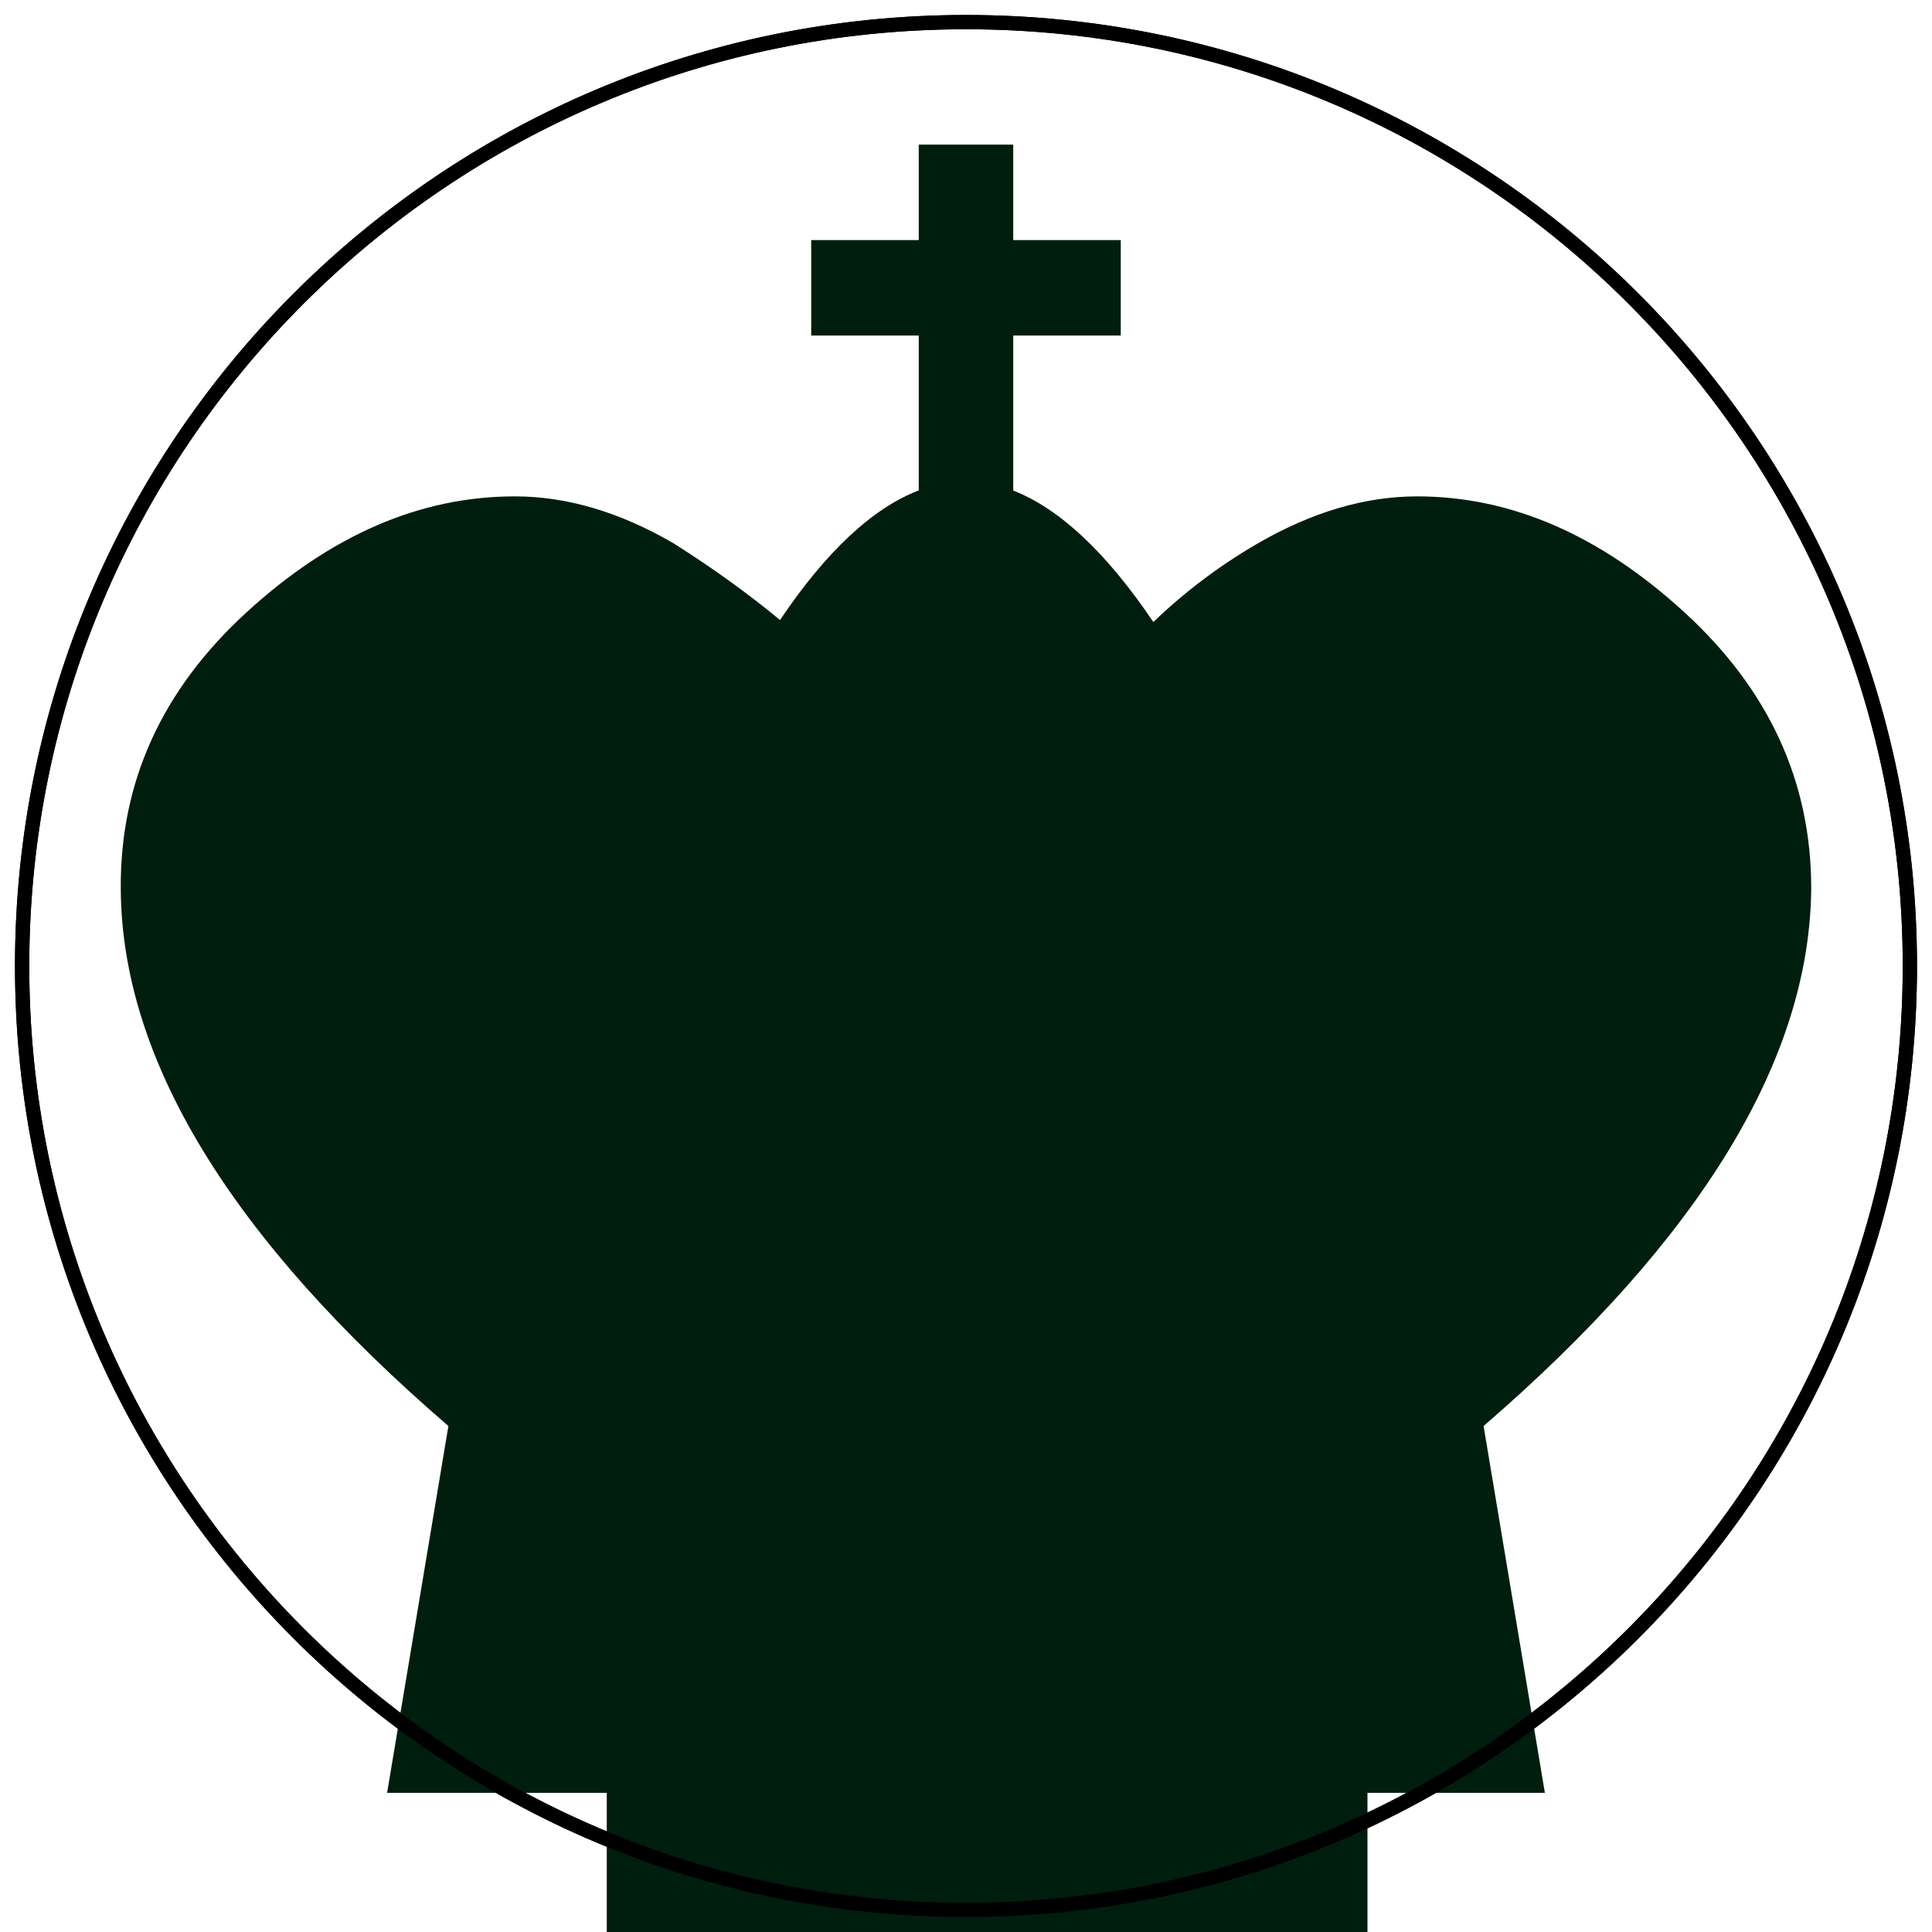
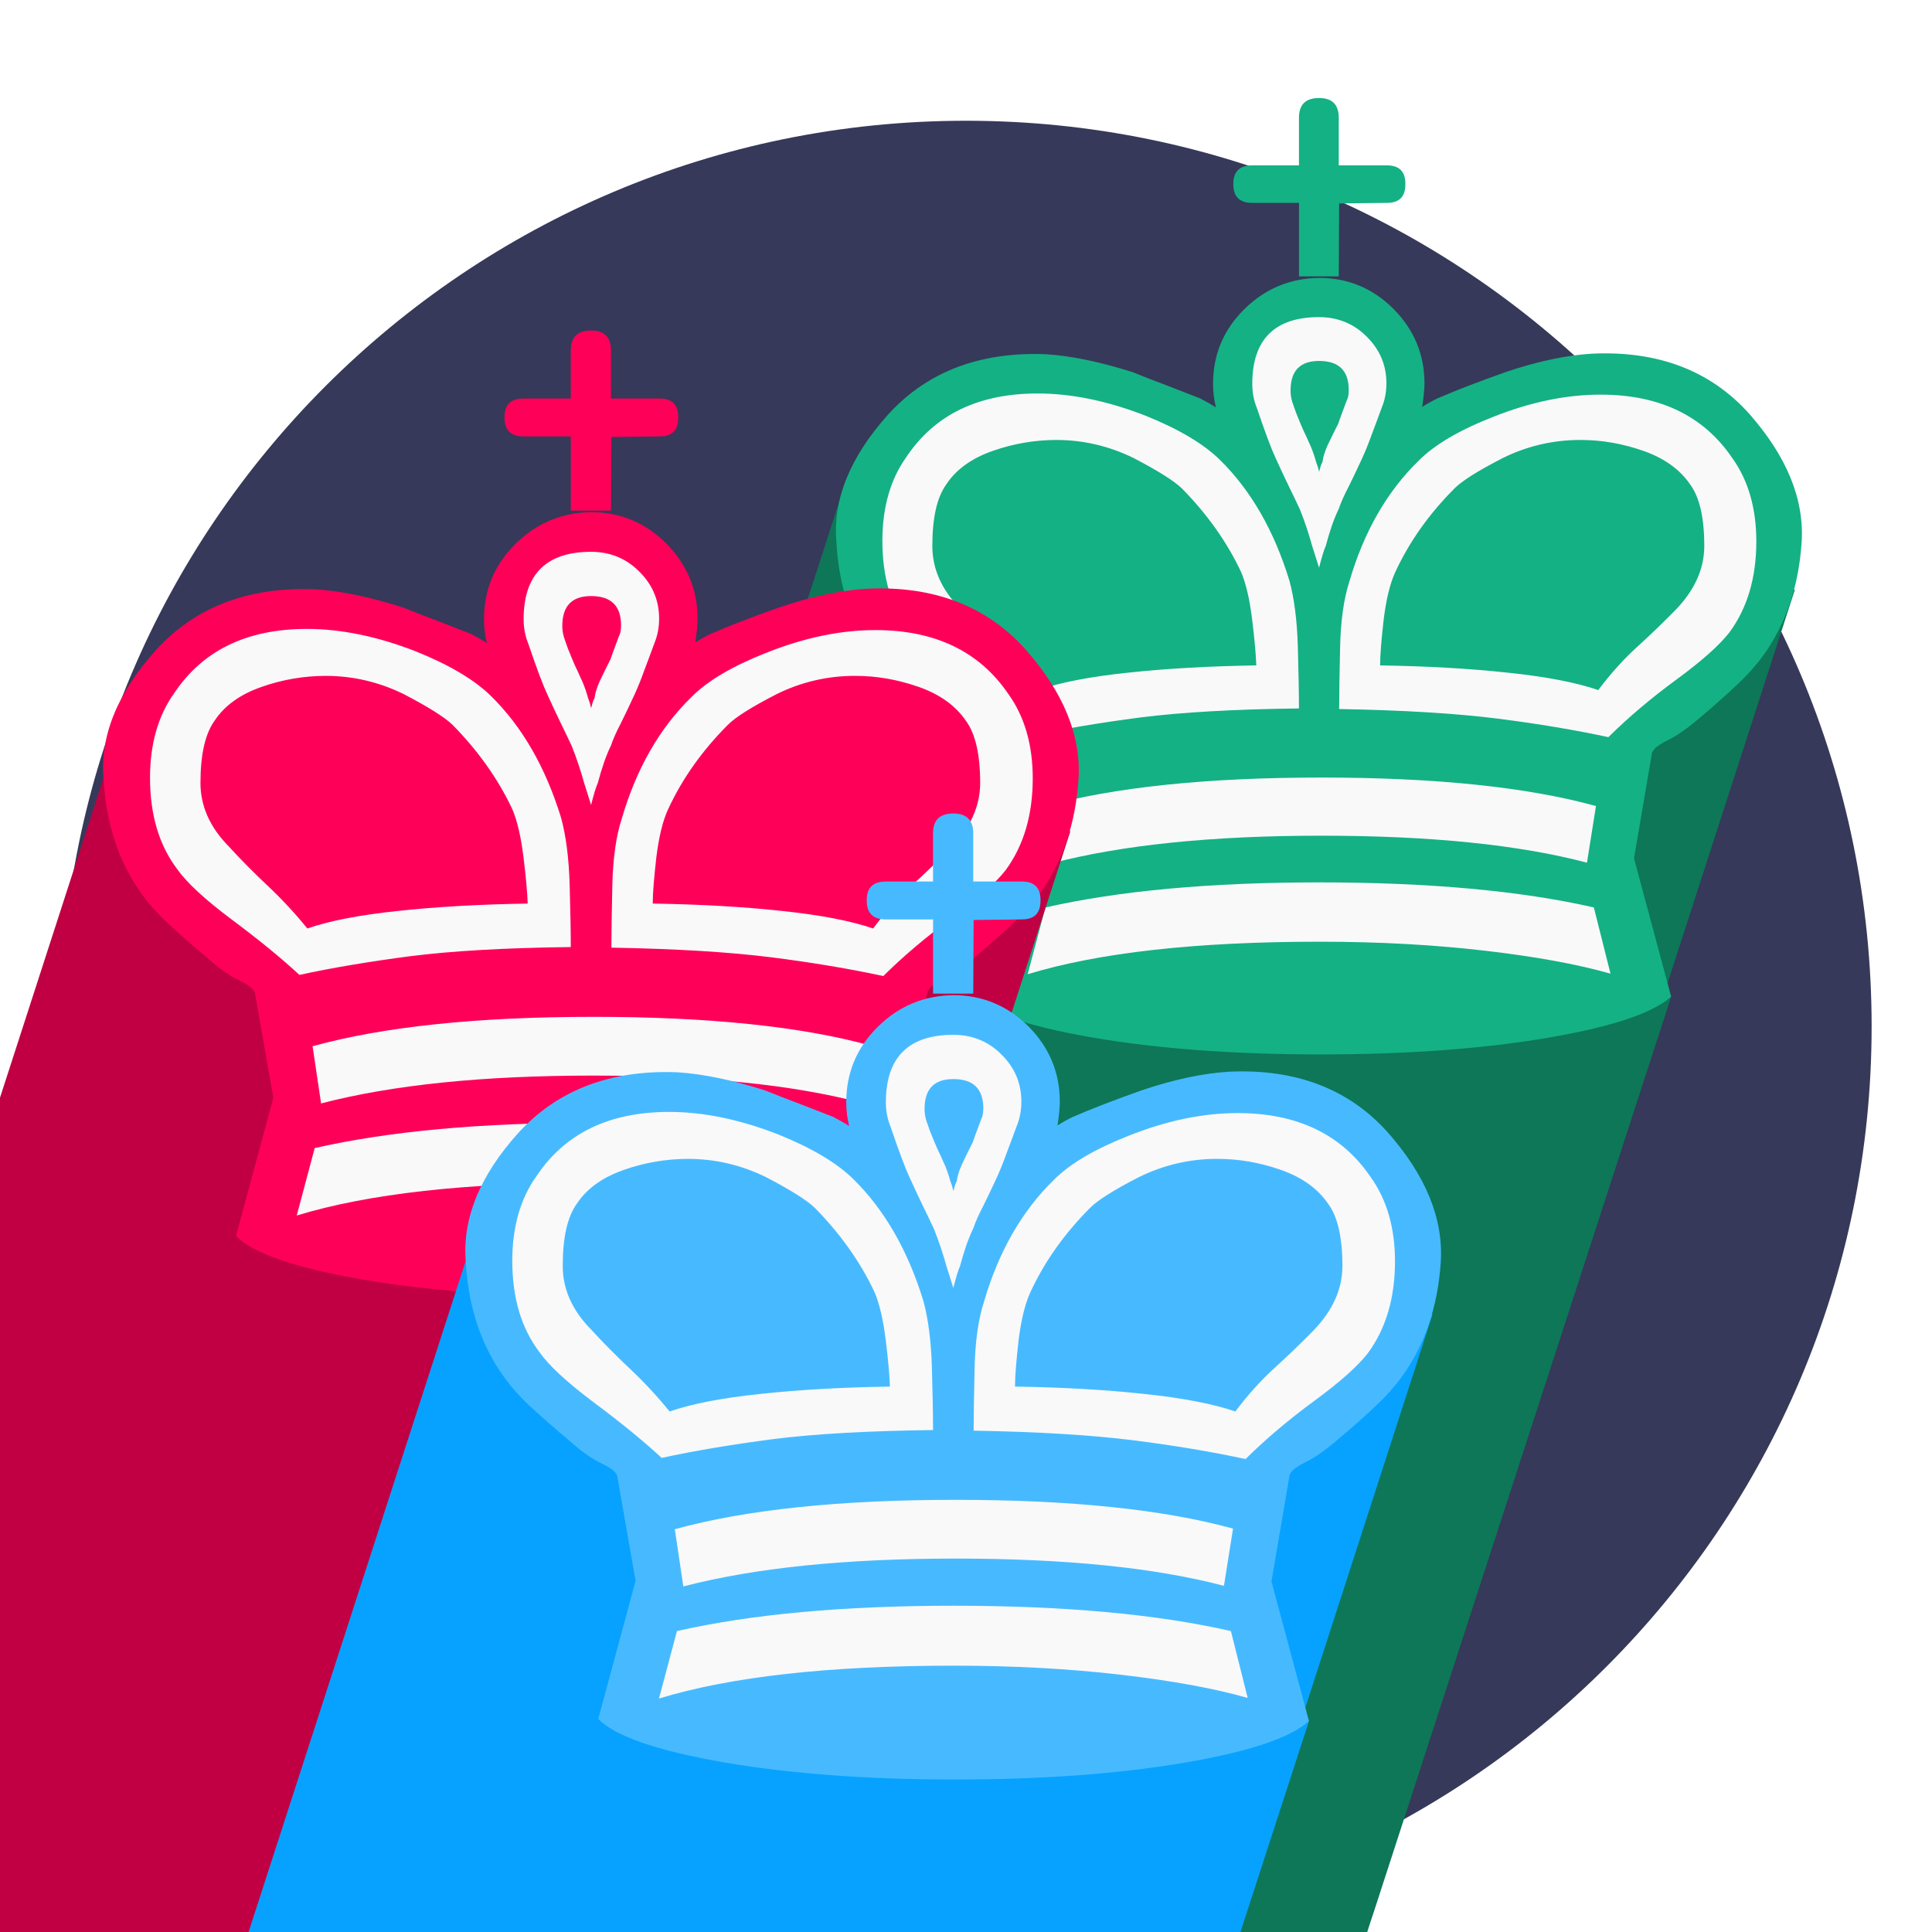
- <svg xmlns="http://www.w3.org/2000/svg" height="512" width="512" viewBox="0 0 135.467 135.467">
+ <svg xmlns="http://www.w3.org/2000/svg" height="1024" width="1024">
  <defs>
-     <linearGradient id="b">
-       <stop offset="0" stopColor="#91eaff" />
-       <stop offset="1" stopColor="#0cf" />
-     </linearGradient>
-     <linearGradient id="a">
-       <stop offset="0" stopColor="#00ff78" />
-       <stop offset=".682" stopColor="#81ffbc" />
-       <stop offset="1" stopColor="#c1ffde" />
-     </linearGradient>
-     <linearGradient id="c" gradientTransform="translate(-135.467)" gradientUnits="userSpaceOnUse" spreadMethod="pad" x1="0" x2="135.467" y1="67.733" y2="67.733" xlinkHref="#a" />
-     <clipPath id="d">
-       <ellipse cx="395.909" cy="386.562" fill="#5df" rx="317.639" ry="317.061" stroke="#9cb0ae" strokeWidth="25.966" />
+     <clipPath id="c">
+       <circle cx="512" cy="544" fill="#363959" fillRule="evenodd" r="480" strokeWidth="16.307" />
    </clipPath>
-     <clipPath id="f">
-       <circle cx="67.733" cy="67.733" fill="#5df" r="65.077" stroke="#9cb0ae" strokeWidth="5.312" />
+     <clipPath id="b">
+       <circle cx="512" cy="544" fill="#363959" fillRule="evenodd" r="480" strokeWidth="16.307" />
    </clipPath>
-     <linearGradient id="g" gradientUnits="userSpaceOnUse" x1="79.933" x2="54.912" y1="44.439" y2="132.546" xlinkHref="#b" />
-     <clipPath id="e">
-       <circle cx="256" cy="255.215" r="274.286" strokeWidth="11.863" />
+     <clipPath id="a">
+       <circle cx="512" cy="544" fill="#363959" fillRule="evenodd" r="480" strokeWidth="16.307" />
    </clipPath>
  </defs>
-   <ellipse cx="-67.733" cy="67.733" fill="url(#c)" rx="66.182" ry="66.182" stroke="#000" strokeWidth="3.102" transform="rotate(-90)" />
-   <path clipPath="url(#e)" d="M242.59 21.986v27.112h-30.537v27.109h30.537l-.002 43.969c-13.13 5.035-26.353 17.41-39.39 36.8-8.365-6.922-18.264-14.206-30.096-21.695-15.316-8.941-30.394-13.412-45.233-13.412-26.825 0-52.222 10.987-76.193 32.961-23.972 21.974-35.864 48.085-35.674 78.334.19 48.513 31.202 99.404 93.033 152.674L91.627 490H154v46h216v-46h50.375l-17.406-104.162c61.64-53.27 92.65-104.16 93.031-152.674 0-30.25-11.986-56.36-35.957-78.334-23.971-21.974-49.275-32.96-75.91-32.96-14.84 0-29.963 4.47-45.373 13.411a153.652 153.652 0 0 0-29.559 22.276c-13.27-19.679-26.629-32.226-39.787-37.338V76.207h30.535v-27.11h-30.535v-27.11z" fill="#001e0e" transform="matrix(.24694 0 0 .24694 4.516 4.71)" />
-   <path clipPath="url(#f)" d="M79.933 44.44c-4.075-.663-7.997 1.442-11.69 2.925-9.35 3.878-17.636 10.839-21.76 20.24-2.38 4.435-2.49 10.005.223 14.32 3.417 5.675 7.598 11.316 8.013 18.185.947 8.364-4.711 15.509-10.294 21.05-5.015 4.863-10.67 9.047-16.657 12.637l48.432 1.67c4.36-10.552 7.1-22.445 4.345-33.763-1.948-8.274-8.436-14.113-14.022-20.05-5.354-5.426-8.028-13.943-4.854-21.16 3.393-7.667 10.839-12.744 18.264-16.055z" fill="url(#g)" />
-   <ellipse cx="-67.733" cy="67.733" fill="none" rx="66.182" ry="66.182" stroke="#000" strokeWidth="3.102" transform="rotate(-90)" />
+   <circle cx="512" cy="544" fill="#363959" fillRule="evenodd" r="480" />
+   <path clipPath="url(#a)" d="M448 256L225.758 942.867h333.26l-31.637 97.37h192l8.012-24.66h.033l158.345-487.34h-4.242l69.768-215.63-484.762-29.32z" fill="#0d7758" />
+   <g fillRule="evenodd">
+     <path d="M709.574 146.473H688.49V107.54H663.73c-6.685 0-10.039-3.258-10.039-9.847v-.3c0-6.492 3.354-9.738 10.039-9.738h24.749V62.403c0-7.008 3.557-10.446 10.661-10.446 6.888 0 10.434 3.438 10.434 10.446v25.252h25.563c6.493 0 9.74 3.234 9.74 9.739v.3c0 6.588-3.247 9.834-9.74 9.834l-25.36.312zM532.39 454.6l-9.74-55.584c-.203 0-.502-.395-.91-1.21-1.018-1.425-3.857-3.246-8.517-5.474-4.564-2.336-10.038-6.193-16.124-11.764a503.005 503.005 0 0 1-20.388-17.849 101.93 101.93 0 0 1-13.177-14.818c-12.087-16.615-18.891-36.716-20.21-60.339-2.036-22.724 7.2-45.449 27.589-68.065 20.592-22.521 48.48-33.159 83.47-31.745 13.082.814 28.511 3.953 46.049 9.535 5.786 2.336 11.667 4.672 17.753 6.9l17.945 6.996c3.15 1.63 5.99 3.246 8.325 4.768a52.469 52.469 0 0 1-1.521-12.47c0-15.418 5.474-28.607 16.531-39.556 10.949-10.853 24.234-16.435 39.651-16.639 15.417 0 28.606 5.582 39.555 16.531C749.524 174.78 755 187.956 755 203.17c0 3.15-.407 7.307-1.21 12.482 2.731-1.725 5.474-3.246 8.014-4.468 9.128-3.953 21.083-8.625 35.997-13.896 17.047-5.774 32.356-9.02 46.048-9.835 34.991-1.629 62.783 9.02 83.172 31.745 19.98 22.617 29.313 45.341 27.887 68.054-1.521 23.635-8.421 43.724-20.484 60.35-3.953 5.38-8.422 10.339-13.393 15.01a485.156 485.156 0 0 1-19.885 17.646c-6.481 5.582-12.063 9.535-16.627 11.763-4.553 2.229-7.188 4.157-8.014 5.475a3.522 3.522 0 0 1-.6.922c-.203.204-.31.408-.31.6l-9.536 55.894 19.682 73.325c-9.943 8.924-32.152 16.231-66.533 22.005-34.488 5.786-74.342 8.625-119.48 8.625-45.94 0-86.418-3.042-121.205-9.032-34.884-6.085-56.793-13.692-65.718-22.712z" fill="#14b184" />
+     <path d="M699.14 250.128a27.492 27.492 0 0 0-1.533-5.067 67.155 67.155 0 0 0-2.935-8.625c-.611-1.318-1.426-3.043-2.336-5.163a108.148 108.148 0 0 1-3.043-6.708c-.599-1.414-1.318-3.235-2.228-5.463-.815-2.336-1.63-4.468-2.24-6.397a20.784 20.784 0 0 1-.803-5.678c0-10.446 4.972-15.716 15.106-15.716 10.542 0 15.729 5.163 15.729 15.417 0 2.635-.408 4.456-1.126 5.678-2.84 7.499-4.253 11.56-4.457 12.17a425.588 425.588 0 0 0-5.678 11.56c-1.425 3.235-2.336 6.086-2.635 8.626-.611 1.21-1.018 2.228-1.222 3.138a25.37 25.37 0 0 1-.599 2.228zM665.862 352.67c-24.75.407-47.366 1.63-67.958 3.857-20.484 2.132-36.297 5.271-47.665 9.224a227.28 227.28 0 0 0-20.592-22.21 395.396 395.396 0 0 1-20.688-20.89c-9.943-10.147-14.807-21.204-14.807-33.267 0-14.914 2.432-25.755 7.404-32.655 5.27-8.026 13.596-13.896 24.653-17.753a101.655 101.655 0 0 1 33.565-5.786c14.303 0 27.888 3.15 40.97 9.535 12.889 6.708 21.406 12.075 25.563 16.028 13.488 13.692 24.042 28.51 31.54 44.527 2.54 5.99 4.469 14.303 5.787 24.845 1.317 10.661 2.036 18.771 2.228 24.557zm33.266-51.726c1.426-5.582 2.54-9.428 3.546-11.56 2.036-7.703 4.264-14.303 6.9-19.682 1.114-3.342 2.839-7.187 5.175-11.656 2.228-4.468 4.672-9.643 7.307-15.32 1.521-3.355 3.235-7.5 4.971-12.375 1.821-4.864 3.642-9.632 5.367-14.4 1.63-3.952 2.432-8.217 2.432-12.781 0-9.74-3.546-17.945-10.446-24.749-6.888-6.888-15.31-10.338-25.252-10.338-23.527 0-35.398 11.86-35.398 35.398 0 4.552.814 8.817 2.431 12.77 4.373 12.89 7.715 21.802 10.05 26.786 2.636 5.678 4.972 10.853 7.188 15.309 2.145 4.468 4.073 8.314 5.583 11.668 2.635 6.588 4.767 13.08 6.588 19.67.42 1.114 1.534 4.97 3.558 11.26zm-10.65 74.546c0-7.906-.203-18.867-.598-32.763-.408-13.991-1.93-25.66-4.469-34.979-8.11-26.474-20.388-47.88-36.92-64.1-8.517-8.326-21.502-16.136-39.147-23.24-20.185-7.906-39.352-11.86-57.405-11.86-31.241 0-54.469 11.153-69.479 33.578-8.517 11.86-12.781 26.774-12.781 44.515 0 19.478 4.767 35.398 14.207 47.88 4.971 7.092 14.495 15.92 28.594 26.474 14.004 10.446 25.97 20.173 35.602 29.11 17.25-3.762 36.716-7.008 58.423-9.847 21.706-2.743 49.701-4.36 83.974-4.768zM853.6 516.066l-8.828-35.1c-38.633-8.816-87.22-13.284-145.643-13.284-57.811 0-106.183 4.468-145.032 13.297l-9.427 35.386c37.614-11.452 89.149-17.238 154.77-17.238 31.434 0 60.747 1.63 87.628 4.768 26.977 3.138 49.187 7.2 66.532 12.17zm-7.702-88.85c-36.417-10.038-85.004-15.105-145.547-15.105-61.058 0-110.149 5.163-147.368 15.417l4.456 30.02c37.435-9.74 84.993-14.615 142.912-14.615 57.608 0 104.566 4.768 140.779 14.303zm-136.12-51.414c34.081.599 62.077 2.324 83.879 5.067 21.706 2.743 41.388 6.085 58.817 9.835 10.865-10.746 22.928-20.892 36.213-30.631s22.617-18.053 27.996-24.953c9.44-12.877 14.207-28.905 14.207-48.168 0-17.55-4.265-32.356-12.782-44.227-15.213-22.4-38.549-33.565-69.778-33.565-18.257 0-37.232 3.953-57.105 11.859-18.053 7.104-31.026 14.818-39.256 23.12-16.83 16.34-29.11 37.734-36.812 64.208-2.947 9.128-4.564 20.688-4.875 34.788-.312 14.099-.504 24.952-.504 32.667zm21.707-23.12c0-5.786.718-13.896 1.916-24.557 1.33-10.542 3.355-18.868 6.098-24.845 7.403-16.028 17.849-30.835 31.54-44.527 3.954-3.953 12.483-9.332 25.564-16.028a91.7 91.7 0 0 1 41.28-9.535c11.141 0 22.102 1.928 33.159 5.786 10.961 3.857 19.275 9.739 24.749 17.753 4.971 6.696 7.51 17.537 7.51 32.655 0 11.86-4.875 22.916-14.614 33.266a483.36 483.36 0 0 1-20.484 19.778c-7.307 6.588-14.399 14.399-21.083 23.323-11.476-3.953-27.493-7.092-47.989-9.224-20.484-2.228-43.005-3.45-67.646-3.857z" fill="#f9f9fa" />
+   </g>
+   <path clipPath="url(#b)" d="M64 384l-222.242 686.867h525.291l134.722-414.63h-4.242l69.768-215.63-484.762-29.32z" fill="#c00043" />
+   <g fillRule="evenodd">
+     <path d="M323.837 270.64h-21.295v-39.324h-25.01c-6.751 0-10.139-3.291-10.139-9.946v-.302c0-6.558 3.388-9.837 10.14-9.837h24.997v-25.506c0-7.078 3.593-10.55 10.768-10.55 6.958 0 10.539 3.472 10.539 10.55v25.506h25.82c6.558 0 9.837 3.267 9.837 9.837v.302c0 6.655-3.279 9.934-9.837 9.934l-25.614.314zM144.874 581.86l-9.837-56.141c-.205 0-.508-.4-.92-1.222-1.028-1.44-3.895-3.28-8.602-5.53-4.61-2.36-10.14-6.255-16.286-11.881a508.056 508.056 0 0 1-20.593-18.029 102.954 102.954 0 0 1-13.31-14.967c-12.208-16.782-19.08-37.084-20.411-60.945-2.057-22.952 7.272-45.905 27.865-68.749 20.799-22.747 48.966-33.49 84.309-32.063 13.212.823 28.796 3.993 46.51 9.631 5.844 2.36 11.785 4.719 17.931 6.97L249.655 336c3.182 1.646 6.05 3.28 8.41 4.816a52.996 52.996 0 0 1-1.537-12.596c0-15.572 5.53-28.893 16.697-39.952 11.059-10.962 24.477-16.6 40.05-16.806 15.571 0 28.893 5.638 39.951 16.697 10.963 11.071 16.492 24.38 16.492 39.747 0 3.182-.411 7.38-1.222 12.607 2.759-1.742 5.53-3.278 8.095-4.513 9.22-3.992 21.295-8.711 36.358-14.035 17.218-5.832 32.68-9.11 46.51-9.934 35.343-1.645 63.414 9.111 84.007 32.064 20.182 22.844 29.607 45.796 28.168 68.737-1.537 23.872-8.506 44.163-20.69 60.957-3.993 5.432-8.506 10.442-13.528 15.16a490.027 490.027 0 0 1-20.085 17.823c-6.546 5.638-12.184 9.631-16.794 11.882-4.598 2.25-7.26 4.198-8.094 5.529a3.557 3.557 0 0 1-.605.932c-.206.205-.315.411-.315.605l-9.63 56.456 19.878 74.06c-10.042 9.014-32.474 16.395-67.2 22.227-34.834 5.844-75.089 8.712-120.68 8.712-46.401 0-87.285-3.074-122.422-9.123-35.234-6.147-57.363-13.83-66.377-22.94z" fill="#ff0059" />
+     <path d="M313.298 375.336a27.768 27.768 0 0 0-1.548-5.118 67.83 67.83 0 0 0-2.965-8.712c-.617-1.33-1.44-3.073-2.36-5.215a109.234 109.234 0 0 1-3.072-6.776c-.605-1.427-1.331-3.266-2.25-5.517-.824-2.36-1.646-4.513-2.263-6.461a20.993 20.993 0 0 1-.811-5.735c0-10.55 5.021-15.875 15.257-15.875 10.648 0 15.887 5.215 15.887 15.572 0 2.662-.412 4.501-1.138 5.736-2.867 7.574-4.295 11.675-4.5 12.293a429.86 429.86 0 0 0-5.736 11.676c-1.44 3.266-2.36 6.146-2.662 8.711-.617 1.222-1.028 2.25-1.234 3.17-.205.92-.411 1.646-.605 2.25zm-33.612 103.57c-24.997.412-47.841 1.646-68.64 3.897-20.69 2.154-36.661 5.324-48.144 9.316a229.563 229.563 0 0 0-20.799-22.432 399.366 399.366 0 0 1-20.895-21.101c-10.043-10.249-14.955-21.416-14.955-33.6 0-15.064 2.456-26.014 7.477-32.984 5.324-8.106 13.733-14.035 24.9-17.93a102.676 102.676 0 0 1 33.903-5.845c14.447 0 28.168 3.182 41.38 9.631 13.02 6.776 21.622 12.196 25.82 16.19 13.625 13.829 24.284 28.796 31.859 44.973 2.565 6.05 4.513 14.447 5.844 25.094 1.33 10.769 2.056 18.96 2.25 24.804zm33.6-52.244c1.44-5.639 2.565-9.523 3.582-11.676 2.057-7.78 4.307-14.447 6.969-19.88 1.125-3.376 2.868-7.26 5.227-11.773 2.25-4.513 4.719-9.74 7.38-15.475 1.537-3.388 3.267-7.574 5.022-12.499 1.839-4.912 3.678-9.727 5.42-14.543 1.646-3.993 2.457-8.3 2.457-12.91 0-9.837-3.582-18.125-10.551-24.998-6.957-6.957-15.463-10.441-25.506-10.441-23.763 0-35.754 11.978-35.754 35.753 0 4.598.823 8.906 2.457 12.898 4.416 13.02 7.792 22.021 10.151 27.055 2.662 5.735 5.021 10.962 7.26 15.463 2.165 4.513 4.113 8.397 5.638 11.785 2.662 6.654 4.816 13.212 6.655 19.867.423 1.125 1.548 5.021 3.593 11.374zm-10.756 75.294c0-7.985-.206-19.056-.605-33.092-.412-14.132-1.948-25.917-4.513-35.33-8.192-26.74-20.593-48.361-37.29-64.744-8.603-8.41-21.72-16.298-39.542-23.473-20.387-7.986-39.746-11.978-57.98-11.978-31.556 0-55.016 11.264-70.177 33.914-8.603 11.979-12.91 27.043-12.91 44.962 0 19.673 4.815 35.754 14.35 48.361 5.021 7.163 14.64 16.08 28.881 26.74 14.144 10.55 26.232 20.375 35.96 29.402 17.423-3.8 37.085-7.079 59.009-9.946 21.924-2.77 50.2-4.404 84.817-4.816zm166.779 141.987l-8.918-35.451c-39.02-8.905-88.096-13.418-147.105-13.418-58.392 0-107.25 4.513-146.488 13.43l-9.522 35.742c37.992-11.567 90.044-17.411 156.325-17.411 31.749 0 61.356 1.645 88.507 4.815 27.248 3.17 49.68 7.272 67.2 12.293zm-7.78-89.741c-36.783-10.14-85.858-15.258-147.009-15.258-61.67 0-111.254 5.215-148.847 15.572l4.501 30.322c37.81-9.837 85.846-14.762 144.346-14.762 58.187 0 105.616 4.816 142.193 14.447zM324.043 502.27c34.423.605 62.699 2.347 84.72 5.118 21.924 2.77 41.804 6.147 59.408 9.934 10.974-10.854 23.159-21.102 36.577-30.939 13.418-9.836 22.844-18.234 28.276-25.203 9.535-13.007 14.35-29.196 14.35-48.652 0-17.725-4.307-32.68-12.91-44.67-15.366-22.627-38.936-33.903-70.48-33.903-18.439 0-37.604 3.992-57.677 11.978-18.234 7.175-31.338 14.967-39.65 23.352-17 16.504-29.402 38.113-37.182 64.853-2.976 9.22-4.61 20.896-4.924 35.137-.315 14.24-.508 25.203-.508 32.995zm21.924-23.352c0-5.844.726-14.035 1.936-24.804 1.343-10.647 3.388-19.056 6.158-25.094 7.478-16.19 18.029-31.144 31.858-44.974 3.993-3.993 12.608-9.425 25.82-16.189a92.621 92.621 0 0 1 41.695-9.63c11.253 0 22.324 1.947 33.491 5.843 11.071 3.896 19.468 9.837 24.998 17.931 5.021 6.764 7.586 17.714 7.586 32.984 0 11.978-4.924 23.146-14.761 33.6a488.213 488.213 0 0 1-20.69 19.976c-7.38 6.655-14.544 14.543-21.295 23.557-11.592-3.992-27.768-7.162-48.47-9.316-20.69-2.25-43.438-3.485-68.326-3.896z" fill="#f9f9fa" />
+   </g>
+   <path clipPath="url(#c)" d="M256 640L33.758 1326.867h525.291l134.722-414.63h-4.242l69.768-215.63-484.762-29.32z" fill="#07a2ff" />
+   <g fillRule="evenodd">
+     <path d="M515.837 526.64h-21.295v-39.324h-25.01c-6.751 0-10.139-3.291-10.139-9.946v-.302c0-6.558 3.388-9.837 10.14-9.837h24.997v-25.506c0-7.078 3.593-10.55 10.768-10.55 6.958 0 10.539 3.472 10.539 10.55v25.506h25.82c6.558 0 9.837 3.267 9.837 9.837v.302c0 6.655-3.279 9.934-9.837 9.934l-25.614.314zM336.874 837.86l-9.837-56.141c-.205 0-.508-.4-.92-1.222-1.028-1.44-3.895-3.28-8.602-5.53-4.61-2.36-10.14-6.255-16.286-11.881a508.056 508.056 0 0 1-20.593-18.029 102.954 102.954 0 0 1-13.31-14.967c-12.208-16.782-19.08-37.084-20.411-60.945-2.057-22.952 7.272-45.905 27.865-68.749 20.799-22.747 48.966-33.49 84.309-32.063 13.212.823 28.796 3.993 46.51 9.631 5.844 2.36 11.785 4.719 17.931 6.97L441.655 592c3.182 1.646 6.05 3.28 8.41 4.816a52.996 52.996 0 0 1-1.537-12.596c0-15.572 5.53-28.893 16.697-39.952 11.059-10.962 24.477-16.6 40.05-16.806 15.571 0 28.893 5.638 39.952 16.697 10.962 11.071 16.491 24.38 16.491 39.747 0 3.182-.411 7.38-1.222 12.607 2.759-1.742 5.53-3.278 8.095-4.513 9.22-3.992 21.295-8.711 36.358-14.035 17.218-5.832 32.68-9.11 46.51-9.934 35.343-1.645 63.414 9.111 84.007 32.064 20.182 22.844 29.607 45.796 28.168 68.737-1.537 23.872-8.506 44.163-20.69 60.957-3.993 5.432-8.506 10.442-13.528 15.16a490.027 490.027 0 0 1-20.085 17.823c-6.546 5.638-12.184 9.631-16.794 11.882-4.598 2.25-7.26 4.198-8.094 5.529a3.557 3.557 0 0 1-.605.932c-.206.205-.315.411-.315.605l-9.63 56.456 19.878 74.06c-10.042 9.014-32.474 16.395-67.2 22.227-34.834 5.844-75.089 8.712-120.68 8.712-46.401 0-87.285-3.074-122.422-9.123-35.233-6.147-57.363-13.83-66.377-22.94z" fill="#47baff" />
+     <path d="M505.298 631.336a27.768 27.768 0 0 0-1.548-5.118 67.83 67.83 0 0 0-2.965-8.712c-.617-1.33-1.44-3.073-2.36-5.215a109.234 109.234 0 0 1-3.072-6.776c-.605-1.427-1.331-3.266-2.25-5.517-.824-2.36-1.646-4.513-2.263-6.461a20.993 20.993 0 0 1-.811-5.735c0-10.55 5.021-15.875 15.257-15.875 10.648 0 15.887 5.215 15.887 15.572 0 2.662-.412 4.501-1.138 5.736-2.867 7.574-4.295 11.675-4.5 12.293a429.86 429.86 0 0 0-5.736 11.676c-1.44 3.266-2.359 6.146-2.662 8.711-.617 1.222-1.028 2.25-1.234 3.17-.205.92-.411 1.646-.605 2.25zm-33.612 103.57c-24.997.412-47.841 1.646-68.64 3.897-20.69 2.154-36.661 5.324-48.144 9.316a229.563 229.563 0 0 0-20.799-22.432 399.366 399.366 0 0 1-20.895-21.101c-10.043-10.249-14.955-21.416-14.955-33.6 0-15.064 2.456-26.014 7.477-32.984 5.324-8.106 13.733-14.035 24.9-17.93a102.676 102.676 0 0 1 33.903-5.845c14.447 0 28.168 3.182 41.38 9.631 13.02 6.776 21.622 12.196 25.82 16.19 13.625 13.829 24.284 28.796 31.859 44.973 2.565 6.05 4.513 14.447 5.844 25.094 1.33 10.769 2.057 18.96 2.25 24.804zm33.6-52.244c1.44-5.639 2.565-9.523 3.582-11.676 2.057-7.78 4.307-14.447 6.969-19.88 1.125-3.376 2.868-7.26 5.227-11.773 2.25-4.513 4.719-9.74 7.38-15.475 1.537-3.388 3.267-7.574 5.022-12.499 1.839-4.912 3.678-9.727 5.42-14.543 1.646-3.993 2.457-8.3 2.457-12.91 0-9.837-3.582-18.125-10.551-24.998-6.957-6.957-15.463-10.441-25.506-10.441-23.763 0-35.754 11.978-35.754 35.753 0 4.598.823 8.906 2.457 12.898 4.416 13.02 7.792 22.021 10.151 27.055 2.662 5.735 5.021 10.962 7.26 15.463 2.165 4.513 4.113 8.397 5.638 11.785 2.662 6.654 4.816 13.212 6.655 19.867.423 1.125 1.548 5.021 3.593 11.374zm-10.756 75.294c0-7.985-.206-19.056-.605-33.092-.412-14.132-1.948-25.917-4.513-35.33-8.192-26.74-20.593-48.361-37.29-64.744-8.603-8.41-21.72-16.298-39.542-23.473-20.387-7.986-39.746-11.978-57.98-11.978-31.556 0-55.016 11.264-70.177 33.914-8.603 11.979-12.91 27.043-12.91 44.962 0 19.673 4.816 35.754 14.35 48.361 5.021 7.163 14.64 16.08 28.881 26.74 14.144 10.55 26.232 20.375 35.96 29.402 17.423-3.8 37.085-7.079 59.009-9.946 21.924-2.77 50.2-4.404 84.817-4.816zm166.779 141.987l-8.918-35.451c-39.02-8.905-88.096-13.418-147.105-13.418-58.392 0-107.25 4.513-146.488 13.43l-9.522 35.742c37.992-11.567 90.044-17.411 156.325-17.411 31.749 0 61.356 1.645 88.507 4.815 27.248 3.17 49.68 7.272 67.2 12.293zm-7.78-89.741c-36.783-10.14-85.858-15.258-147.009-15.258-61.67 0-111.254 5.215-148.847 15.572l4.501 30.322c37.81-9.837 85.846-14.762 144.346-14.762 58.187 0 105.616 4.816 142.193 14.447zM516.043 758.27c34.423.605 62.699 2.347 84.72 5.118 21.924 2.77 41.804 6.147 59.408 9.934 10.974-10.854 23.159-21.102 36.577-30.939 13.418-9.836 22.844-18.234 28.276-25.203 9.535-13.007 14.35-29.196 14.35-48.652 0-17.725-4.307-32.68-12.91-44.67-15.366-22.627-38.936-33.903-70.48-33.903-18.439 0-37.604 3.992-57.677 11.978-18.234 7.175-31.338 14.967-39.65 23.352-17 16.504-29.402 38.113-37.182 64.853-2.976 9.22-4.61 20.896-4.924 35.137-.315 14.24-.508 25.203-.508 32.995zm21.924-23.352c0-5.844.726-14.035 1.936-24.804 1.343-10.647 3.388-19.056 6.158-25.094 7.478-16.19 18.029-31.144 31.858-44.974 3.993-3.993 12.608-9.425 25.82-16.189a92.621 92.621 0 0 1 41.695-9.63c11.253 0 22.324 1.947 33.491 5.843 11.071 3.896 19.468 9.837 24.998 17.931 5.021 6.764 7.586 17.714 7.586 32.984 0 11.978-4.924 23.146-14.761 33.6a488.213 488.213 0 0 1-20.69 19.976c-7.38 6.655-14.544 14.543-21.295 23.557-11.592-3.992-27.768-7.162-48.47-9.316-20.69-2.25-43.438-3.485-68.326-3.896z" fill="#f9f9fa" />
+   </g>
</svg>
